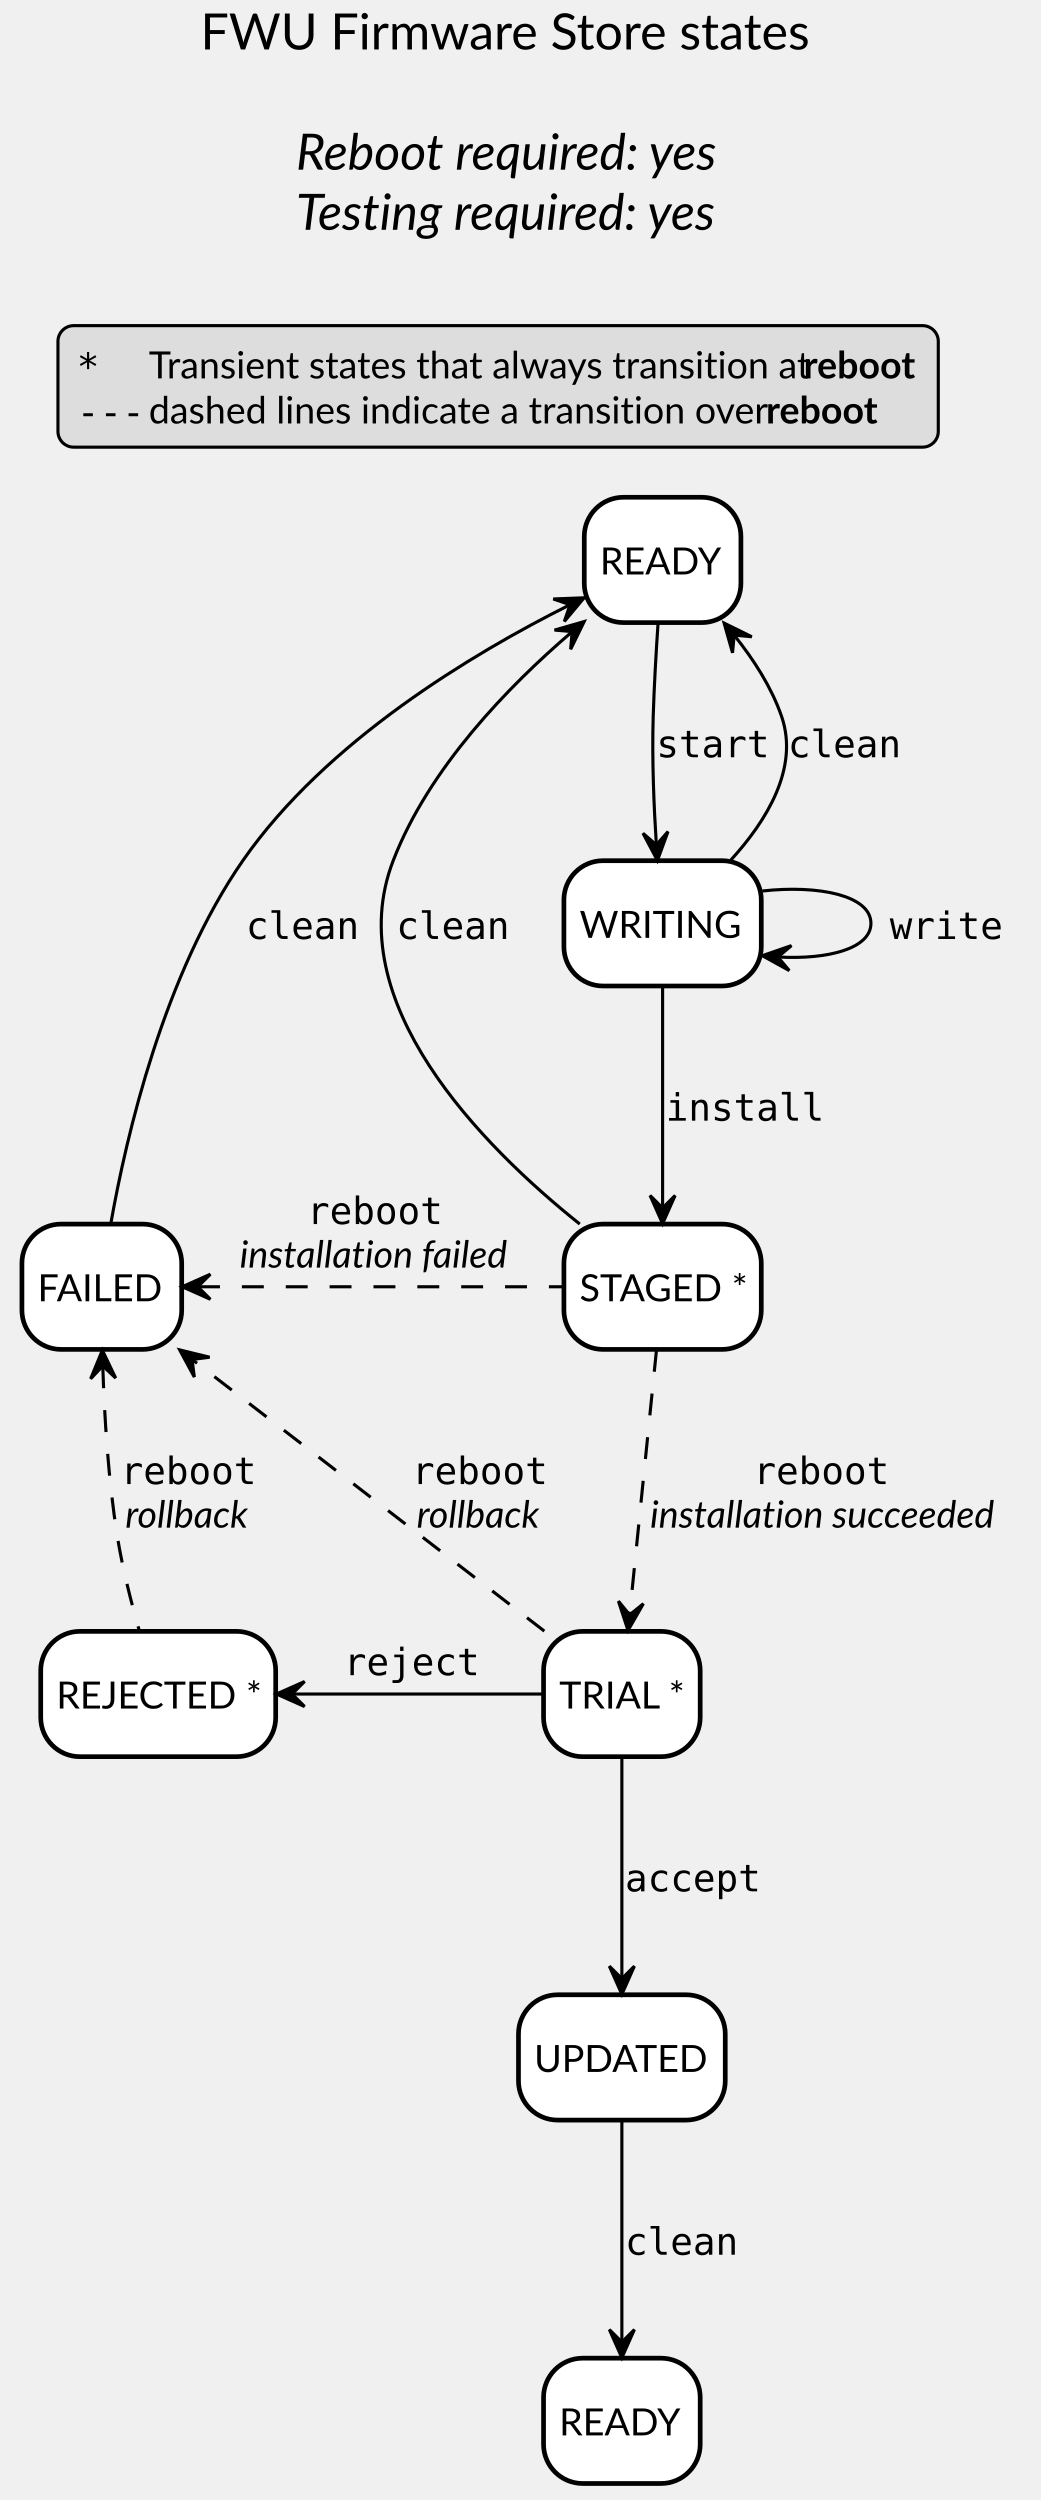
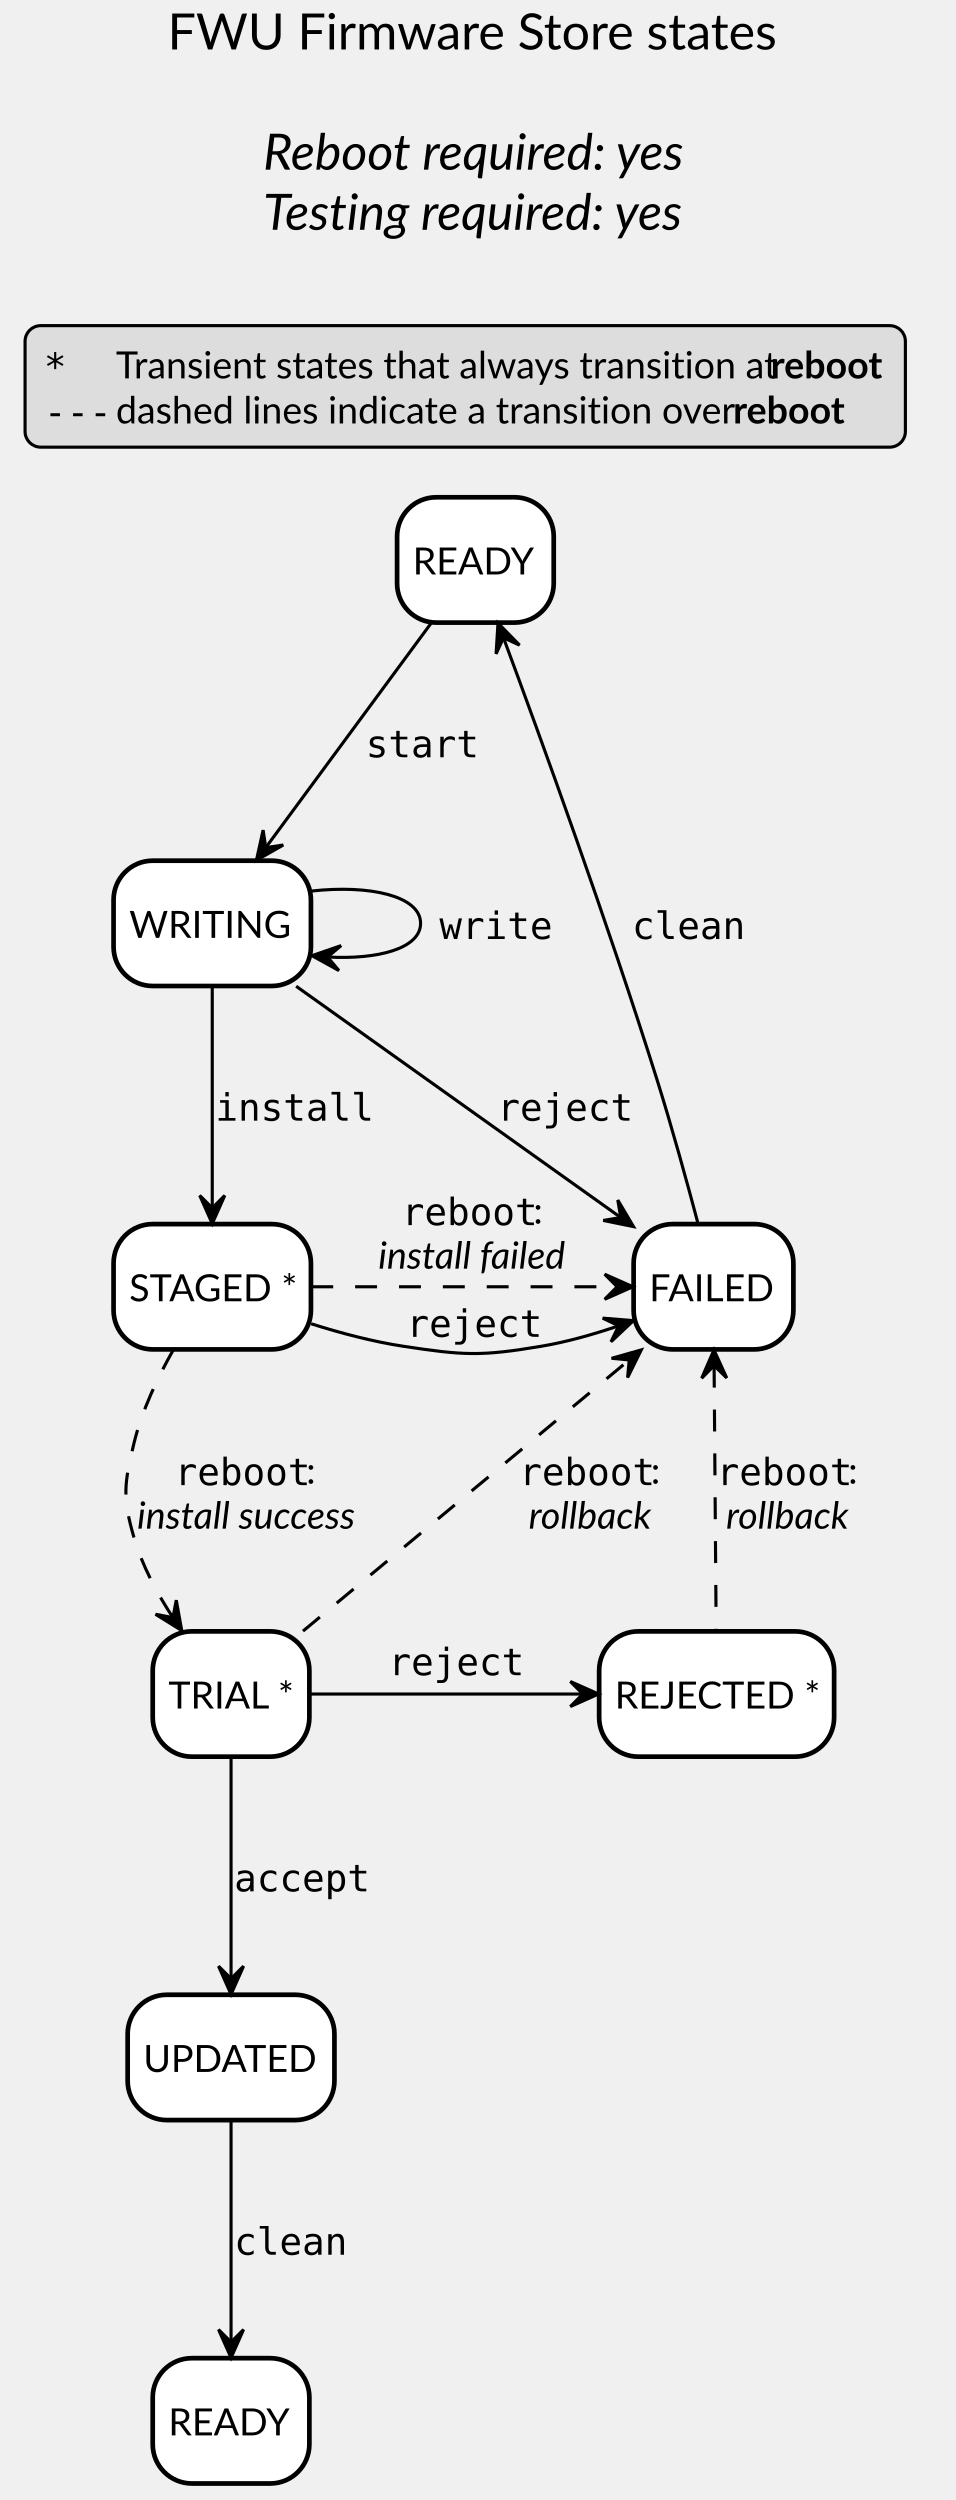
- <svg xmlns="http://www.w3.org/2000/svg" contentScriptType="application/ecmascript" contentStyleType="text/css" height="798px" preserveAspectRatio="none" style="width:332px;height:798px;background:#FFFFFF;" version="1.1" viewBox="0 0 332 798" width="332px" zoomAndPan="magnify">
+ <svg xmlns="http://www.w3.org/2000/svg" contentScriptType="application/ecmascript" contentStyleType="text/css" height="798px" preserveAspectRatio="none" style="width:305px;height:798px;background:#FFFFFF;" version="1.1" viewBox="0 0 305 798" width="305px" zoomAndPan="magnify">
  <defs />
  <g>
-     <text fill="#000000" font-family="Lato" font-size="16" lengthAdjust="spacing" textLength="191" x="64" y="15.783">FWU Firmware Store states</text>
-     <text fill="#000000" font-family="Lato" font-size="16" lengthAdjust="spacing" textLength="0" x="161" y="34.973" />
-     <text fill="#000000" font-family="Lato" font-size="16" font-style="italic" lengthAdjust="spacing" textLength="130" x="94.5" y="54.162">Reboot required: yes</text>
-     <text fill="#000000" font-family="Lato" font-size="16" font-style="italic" lengthAdjust="spacing" textLength="130" x="94.5" y="73.352">Testing required: yes</text>
-     <text fill="#000000" font-family="Lato" font-size="16" lengthAdjust="spacing" textLength="0" x="161" y="92.541" />
-     <rect fill="#DDDDDD" height="38.784" rx="5" ry="5" style="stroke:#000000;stroke-width:1.0;" width="281" x="18.5" y="103.947" />
-     <text fill="#000000" font-family="Consolas" font-size="12" lengthAdjust="spacing" textLength="7" x="24.5" y="121.277">*</text>
-     <text fill="#000000" font-family="Lato" font-size="12" lengthAdjust="spacing" textLength="207" x="47.5" y="120.785">Transient states that always transition at</text>
-     <text fill="#000000" font-family="Lato" font-size="12" font-weight="bold" lengthAdjust="spacing" textLength="37" x="256.5" y="120.785">reboot</text>
-     <text fill="#000000" font-family="Consolas" font-size="12" lengthAdjust="spacing" textLength="21" x="24.5" y="135.669">---</text>
-     <text fill="#000000" font-family="Lato" font-size="12" lengthAdjust="spacing" textLength="195" x="47.5" y="135.177">dashed lines indicate a transition over</text>
-     <text fill="#000000" font-family="Lato" font-size="12" font-weight="bold" lengthAdjust="spacing" textLength="37" x="244.5" y="135.177">reboot</text>
-     <rect fill="#FFFFFF" height="40" rx="12.5" ry="12.5" style="stroke:#000000;stroke-width:1.5;" width="50" x="186.5" y="158.731" />
-     <text fill="#000000" font-family="Lato" font-size="12" lengthAdjust="spacing" textLength="40" x="191.5" y="183.373">READY</text>
-     <rect fill="#FFFFFF" height="40" rx="12.5" ry="12.5" style="stroke:#000000;stroke-width:1.5;" width="63" x="180" y="274.731" />
-     <text fill="#000000" font-family="Lato" font-size="12" lengthAdjust="spacing" textLength="53" x="185" y="299.373">WRITING</text>
-     <rect fill="#FFFFFF" height="40" rx="12.5" ry="12.5" style="stroke:#000000;stroke-width:1.5;" width="63" x="180" y="390.731" />
-     <text fill="#000000" font-family="Lato" font-size="12" lengthAdjust="spacing" textLength="53" x="185" y="415.373">STAGED *</text>
-     <rect fill="#FFFFFF" height="40" rx="12.5" ry="12.5" style="stroke:#000000;stroke-width:1.5;" width="51" x="7" y="390.731" />
-     <text fill="#000000" font-family="Lato" font-size="12" lengthAdjust="spacing" textLength="41" x="12" y="415.373">FAILED</text>
-     <rect fill="#FFFFFF" height="40" rx="12.5" ry="12.5" style="stroke:#000000;stroke-width:1.5;" width="75" x="13" y="520.731" />
-     <text fill="#000000" font-family="Lato" font-size="12" lengthAdjust="spacing" textLength="65" x="18" y="545.373">REJECTED *</text>
-     <rect fill="#FFFFFF" height="40" rx="12.5" ry="12.5" style="stroke:#000000;stroke-width:1.5;" width="50" x="173.5" y="520.731" />
-     <text fill="#000000" font-family="Lato" font-size="12" lengthAdjust="spacing" textLength="40" x="178.5" y="545.373">TRIAL *</text>
-     <rect fill="#FFFFFF" height="40" rx="12.5" ry="12.5" style="stroke:#000000;stroke-width:1.5;" width="66" x="165.5" y="636.731" />
-     <text fill="#000000" font-family="Lato" font-size="12" lengthAdjust="spacing" textLength="56" x="170.5" y="661.373">UPDATED</text>
-     <rect fill="#FFFFFF" height="40" rx="12.5" ry="12.5" style="stroke:#000000;stroke-width:1.5;" width="50" x="173.5" y="752.731" />
-     <text fill="#000000" font-family="Lato" font-size="12" lengthAdjust="spacing" textLength="40" x="178.5" y="777.373">READY</text>
-     <path d="M210.06,198.801 C209.45,207.861 208.8,218.851 208.5,228.731 C208.09,242.271 208.72,257.381 209.51,269.621 " fill="none" id="Start-to-Staging" style="stroke:#000000;stroke-width:1.0;" />
-     <polygon fill="#000000" points="209.85,274.681,213.225,265.429,209.508,269.693,205.244,265.976,209.85,274.681" style="stroke:#000000;stroke-width:1.0;" />
-     <text fill="#000000" font-family="Consolas" font-size="12" lengthAdjust="spacing" textLength="35" x="209.5" y="241.72">start</text>
-     <path d="M233.29,274.521 C244.65,262.081 255.13,245.181 249.5,228.731 C246.32,219.451 240.59,210.571 234.53,202.981 " fill="none" id="Staging-to-Start" style="stroke:#000000;stroke-width:1.0;" />
-     <polygon fill="#000000" points="231.14,198.901,233.825,208.377,234.339,202.744,239.973,203.258,231.14,198.901" style="stroke:#000000;stroke-width:1.0;" />
-     <text fill="#000000" font-family="Consolas" font-size="12" lengthAdjust="spacing" textLength="35" x="251.5" y="241.72">clean</text>
-     <path d="M243.32,284.411 C261.33,282.401 278,285.841 278,294.731 C278,302.791 264.31,306.371 248.33,305.471 " fill="none" id="Staging-to-Staging" style="stroke:#000000;stroke-width:1.0;" />
-     <polygon fill="#000000" points="243.32,305.051,251.944,309.808,248.302,305.48,252.63,301.837,243.32,305.051" style="stroke:#000000;stroke-width:1.0;" />
-     <text fill="#000000" font-family="Consolas" font-size="12" lengthAdjust="spacing" textLength="35" x="284" y="299.72">write</text>
-     <path d="M211.5,314.811 C211.5,334.211 211.5,364.341 211.5,385.431 " fill="none" id="Staging-to-Staged" style="stroke:#000000;stroke-width:1.0;" />
-     <polygon fill="#000000" points="211.5,390.591,215.5,381.591,211.5,385.591,207.5,381.591,211.5,390.591" style="stroke:#000000;stroke-width:1.0;" />
-     <text fill="#000000" font-family="Consolas" font-size="12" lengthAdjust="spacing" textLength="49" x="212.5" y="357.72">install</text>
-     <path d="M209.55,430.891 C207.27,453.421 203.46,490.841 200.97,515.401 " fill="none" id="Staged-to-Trial" style="stroke:#000000;stroke-width:1.0;stroke-dasharray:7.0,7.0;" />
-     <polygon fill="#000000" points="200.46,520.441,205.362,511.899,200.973,515.468,197.405,511.079,200.46,520.441" style="stroke:#000000;stroke-width:1.0;" />
-     <text fill="#000000" font-family="Consolas" font-size="12" lengthAdjust="spacing" textLength="42" x="240.5" y="473.72">reboot</text>
-     <text fill="#000000" font-family="Lato" font-size="12" font-style="italic" lengthAdjust="spacing" textLength="108" x="207.5" y="487.62">installation succeeded</text>
-     <path d="M63.21,410.731 C95.77,410.731 146.95,410.731 179.87,410.731 " fill="none" id="Failed-backto-Staged" style="stroke:#000000;stroke-width:1.0;stroke-dasharray:7.0,7.0;" />
-     <polygon fill="#000000" points="58.15,410.731,67.15,414.731,63.15,410.731,67.15,406.731,58.15,410.731" style="stroke:#000000;stroke-width:1.0;" />
-     <text fill="#000000" font-family="Consolas" font-size="12" lengthAdjust="spacing" textLength="42" x="98" y="390.72">reboot</text>
-     <text fill="#000000" font-family="Lato" font-size="12" font-style="italic" lengthAdjust="spacing" textLength="85" x="76.5" y="404.62">installation failed</text>
-     <path d="M185.06,390.721 C153.83,365.741 108.16,319.721 125.5,274.731 C136.9,245.151 162.26,219.061 182.5,201.751 " fill="none" id="Staged-to-Start" style="stroke:#000000;stroke-width:1.0;" />
-     <polygon fill="#000000" points="186.47,198.401,177.005,201.125,182.641,201.616,182.149,207.252,186.47,198.401" style="stroke:#000000;stroke-width:1.0;" />
-     <text fill="#000000" font-family="Consolas" font-size="12" lengthAdjust="spacing" textLength="35" x="126.5" y="299.72">clean</text>
-     <path d="M198.5,560.811 C198.5,580.211 198.5,610.341 198.5,631.431 " fill="none" id="Trial-to-Updated" style="stroke:#000000;stroke-width:1.0;" />
-     <polygon fill="#000000" points="198.5,636.591,202.5,627.591,198.5,631.591,194.5,627.591,198.5,636.591" style="stroke:#000000;stroke-width:1.0;" />
-     <text fill="#000000" font-family="Consolas" font-size="12" lengthAdjust="spacing" textLength="42" x="199.5" y="603.72">accept</text>
-     <path d="M35.42,390.301 C40.33,362.591 52.28,311.061 77.5,274.731 C103.97,236.591 150.96,208.541 181.67,193.171 " fill="none" id="Failed-to-Start" style="stroke:#000000;stroke-width:1.0;" />
-     <polygon fill="#000000" points="186.45,190.821,176.608,191.193,181.961,193.023,180.131,198.376,186.45,190.821" style="stroke:#000000;stroke-width:1.0;" />
-     <text fill="#000000" font-family="Consolas" font-size="12" lengthAdjust="spacing" textLength="35" x="78.5" y="299.72">clean</text>
-     <path d="M93.33,540.731 C119.29,540.731 151.51,540.731 173.4,540.731 " fill="none" id="Rollback-backto-Trial" style="stroke:#000000;stroke-width:1.0;" />
-     <polygon fill="#000000" points="88.23,540.731,97.23,544.731,93.23,540.731,97.23,536.731,88.23,540.731" style="stroke:#000000;stroke-width:1.0;" />
-     <text fill="#000000" font-family="Consolas" font-size="12" lengthAdjust="spacing" textLength="42" x="109.75" y="534.72">reject</text>
-     <path d="M32.81,436.121 C33.31,451.801 34.55,472.571 37.5,490.731 C39.11,500.631 41.87,511.431 44.42,520.371 " fill="none" id="Failed-backto-Rollback" style="stroke:#000000;stroke-width:1.0;stroke-dasharray:7.0,7.0;" />
-     <polygon fill="#000000" points="32.67,431.001,28.929,440.112,32.813,435.999,36.925,439.884,32.67,431.001" style="stroke:#000000;stroke-width:1.0;" />
-     <text fill="#000000" font-family="Consolas" font-size="12" lengthAdjust="spacing" textLength="42" x="38.5" y="473.72">reboot</text>
-     <text fill="#000000" font-family="Lato" font-size="12" font-style="italic" lengthAdjust="spacing" textLength="39" x="40" y="487.62">rollback</text>
-     <path d="M173.75,520.651 C143.76,497.521 93.31,458.621 61.52,434.101 " fill="none" id="Trial-to-Failed" style="stroke:#000000;stroke-width:1.0;stroke-dasharray:7.0,7.0;" />
-     <polygon fill="#000000" points="57.35,430.891,62.027,439.559,61.307,433.948,66.918,433.228,57.35,430.891" style="stroke:#000000;stroke-width:1.0;" />
-     <text fill="#000000" font-family="Consolas" font-size="12" lengthAdjust="spacing" textLength="42" x="131.5" y="473.72">reboot</text>
-     <text fill="#000000" font-family="Lato" font-size="12" font-style="italic" lengthAdjust="spacing" textLength="39" x="133" y="487.62">rollback</text>
-     <path d="M198.5,676.811 C198.5,696.211 198.5,726.341 198.5,747.431 " fill="none" id="Updated-to-End" style="stroke:#000000;stroke-width:1.0;" />
-     <polygon fill="#000000" points="198.5,752.591,202.5,743.591,198.5,747.591,194.5,743.591,198.5,752.591" style="stroke:#000000;stroke-width:1.0;" />
-     <text fill="#000000" font-family="Consolas" font-size="12" lengthAdjust="spacing" textLength="35" x="199.5" y="719.72">clean</text>
+     <text fill="#000000" font-family="Lato" font-size="16" lengthAdjust="spacing" textLength="191" x="53.5" y="15.783">FWU Firmware Store states</text>
+     <text fill="#000000" font-family="Lato" font-size="16" lengthAdjust="spacing" textLength="0" x="150.5" y="34.973" />
+     <text fill="#000000" font-family="Lato" font-size="16" font-style="italic" lengthAdjust="spacing" textLength="130" x="84" y="54.162">Reboot required: yes</text>
+     <text fill="#000000" font-family="Lato" font-size="16" font-style="italic" lengthAdjust="spacing" textLength="130" x="84" y="73.352">Testing required: yes</text>
+     <text fill="#000000" font-family="Lato" font-size="16" lengthAdjust="spacing" textLength="0" x="150.5" y="92.541" />
+     <rect fill="#DDDDDD" height="38.784" rx="5" ry="5" style="stroke:#000000;stroke-width:1.0;" width="281" x="8" y="103.947" />
+     <text fill="#000000" font-family="Consolas" font-size="12" lengthAdjust="spacing" textLength="7" x="14" y="121.277">*</text>
+     <text fill="#000000" font-family="Lato" font-size="12" lengthAdjust="spacing" textLength="207" x="37" y="120.785">Transient states that always transition at</text>
+     <text fill="#000000" font-family="Lato" font-size="12" font-weight="bold" lengthAdjust="spacing" textLength="37" x="246" y="120.785">reboot</text>
+     <text fill="#000000" font-family="Consolas" font-size="12" lengthAdjust="spacing" textLength="21" x="14" y="135.669">---</text>
+     <text fill="#000000" font-family="Lato" font-size="12" lengthAdjust="spacing" textLength="195" x="37" y="135.177">dashed lines indicate a transition over</text>
+     <text fill="#000000" font-family="Lato" font-size="12" font-weight="bold" lengthAdjust="spacing" textLength="37" x="234" y="135.177">reboot</text>
+     <rect fill="#FFFFFF" height="40" rx="12.5" ry="12.5" style="stroke:#000000;stroke-width:1.5;" width="50" x="126.75" y="158.731" />
+     <text fill="#000000" font-family="Lato" font-size="12" lengthAdjust="spacing" textLength="40" x="131.75" y="183.373">READY</text>
+     <rect fill="#FFFFFF" height="40" rx="12.5" ry="12.5" style="stroke:#000000;stroke-width:1.5;" width="63" x="36.25" y="274.731" />
+     <text fill="#000000" font-family="Lato" font-size="12" lengthAdjust="spacing" textLength="53" x="41.25" y="299.373">WRITING</text>
+     <rect fill="#FFFFFF" height="40" rx="12.5" ry="12.5" style="stroke:#000000;stroke-width:1.5;" width="63" x="36.25" y="390.731" />
+     <text fill="#000000" font-family="Lato" font-size="12" lengthAdjust="spacing" textLength="53" x="41.25" y="415.373">STAGED *</text>
+     <rect fill="#FFFFFF" height="40" rx="12.5" ry="12.5" style="stroke:#000000;stroke-width:1.5;" width="51" x="202.25" y="390.731" />
+     <text fill="#000000" font-family="Lato" font-size="12" lengthAdjust="spacing" textLength="41" x="207.25" y="415.373">FAILED</text>
+     <rect fill="#FFFFFF" height="40" rx="12.5" ry="12.5" style="stroke:#000000;stroke-width:1.5;" width="75" x="191.25" y="520.731" />
+     <text fill="#000000" font-family="Lato" font-size="12" lengthAdjust="spacing" textLength="65" x="196.25" y="545.373">REJECTED *</text>
+     <rect fill="#FFFFFF" height="40" rx="12.5" ry="12.5" style="stroke:#000000;stroke-width:1.5;" width="50" x="48.75" y="520.731" />
+     <text fill="#000000" font-family="Lato" font-size="12" lengthAdjust="spacing" textLength="40" x="53.75" y="545.373">TRIAL *</text>
+     <rect fill="#FFFFFF" height="40" rx="12.5" ry="12.5" style="stroke:#000000;stroke-width:1.5;" width="66" x="40.75" y="636.731" />
+     <text fill="#000000" font-family="Lato" font-size="12" lengthAdjust="spacing" textLength="56" x="45.75" y="661.373">UPDATED</text>
+     <rect fill="#FFFFFF" height="40" rx="12.5" ry="12.5" style="stroke:#000000;stroke-width:1.5;" width="50" x="48.75" y="752.731" />
+     <text fill="#000000" font-family="Lato" font-size="12" lengthAdjust="spacing" textLength="40" x="53.75" y="777.373">READY</text>
+     <path d="M137.69,198.811 C123.15,218.541 100.44,249.361 84.87,270.491 " fill="none" id="Start-to-Staging" style="stroke:#000000;stroke-width:1.0;" />
+     <polygon fill="#000000" points="81.86,274.591,90.421,269.723,84.828,270.568,83.983,264.974,81.86,274.591" style="stroke:#000000;stroke-width:1.0;" />
+     <text fill="#000000" font-family="Consolas" font-size="12" lengthAdjust="spacing" textLength="35" x="116.75" y="241.72">start</text>
+     <path d="M99.57,284.411 C117.58,282.401 134.25,285.841 134.25,294.731 C134.25,302.791 120.56,306.371 104.58,305.471 " fill="none" id="Staging-to-Staging" style="stroke:#000000;stroke-width:1.0;" />
+     <polygon fill="#000000" points="99.57,305.051,108.194,309.808,104.552,305.48,108.879,301.837,99.57,305.051" style="stroke:#000000;stroke-width:1.0;" />
+     <text fill="#000000" font-family="Consolas" font-size="12" lengthAdjust="spacing" textLength="35" x="140.25" y="299.72">write</text>
+     <path d="M67.75,314.811 C67.75,334.211 67.75,364.341 67.75,385.431 " fill="none" id="Staging-to-Staged" style="stroke:#000000;stroke-width:1.0;" />
+     <polygon fill="#000000" points="67.75,390.591,71.75,381.591,67.75,385.591,63.75,381.591,67.75,390.591" style="stroke:#000000;stroke-width:1.0;" />
+     <text fill="#000000" font-family="Consolas" font-size="12" lengthAdjust="spacing" textLength="49" x="68.75" y="357.72">install</text>
+     <path d="M94.53,314.811 C123.1,335.171 168.26,367.341 197.94,388.491 " fill="none" id="Staging-to-Failed" style="stroke:#000000;stroke-width:1.0;" />
+     <polygon fill="#000000" points="202.21,391.531,197.2,383.052,198.137,388.631,192.559,389.568,202.21,391.531" style="stroke:#000000;stroke-width:1.0;" />
+     <text fill="#000000" font-family="Consolas" font-size="12" lengthAdjust="spacing" textLength="42" x="158.75" y="357.72">reject</text>
+     <path d="M55.29,430.931 C50.35,439.651 45.25,450.331 42.75,460.731 C39.63,473.691 39.04,477.921 42.75,490.731 C45.35,499.701 50.14,508.611 55.19,516.321 " fill="none" id="Staged-to-Trial" style="stroke:#000000;stroke-width:1.0;stroke-dasharray:7.0,7.0;" />
+     <polygon fill="#000000" points="58.01,520.471,56.261,510.779,55.2,516.336,49.644,515.274,58.01,520.471" style="stroke:#000000;stroke-width:1.0;" />
+     <text fill="#000000" font-family="Consolas" font-size="12" lengthAdjust="spacing" textLength="42" x="55.75" y="474.061">reboot</text>
+     <text fill="#000000" font-family="Lato" font-size="12" lengthAdjust="spacing" textLength="3" x="97.75" y="473.569">:</text>
+     <text fill="#000000" font-family="Lato" font-size="12" font-style="italic" lengthAdjust="spacing" textLength="69" x="43.75" y="487.961">install success</text>
+     <path d="M99.36,410.731 C127.65,410.731 168.88,410.731 196.93,410.731 " fill="none" id="Staged-to-Failed" style="stroke:#000000;stroke-width:1.0;stroke-dasharray:7.0,7.0;" />
+     <polygon fill="#000000" points="202.01,410.731,193.01,406.731,197.01,410.731,193.01,414.731,202.01,410.731" style="stroke:#000000;stroke-width:1.0;" />
+     <text fill="#000000" font-family="Consolas" font-size="12" lengthAdjust="spacing" textLength="42" x="128.25" y="391.061">reboot</text>
+     <text fill="#000000" font-family="Lato" font-size="12" lengthAdjust="spacing" textLength="3" x="170.25" y="390.569">:</text>
+     <text fill="#000000" font-family="Lato" font-size="12" font-style="italic" lengthAdjust="spacing" textLength="60" x="120.75" y="404.961">install failed</text>
+     <path d="M99.3,422.541 C108.64,425.501 118.99,428.251 128.75,429.731 C148.08,432.671 153.46,432.971 172.75,429.731 C180.92,428.361 189.5,425.921 197.38,423.231 " fill="none" id="Staged-to-Failed-1" style="stroke:#000000;stroke-width:1.0;" />
+     <polygon fill="#000000" points="202.19,421.541,192.373,420.752,197.473,423.2,195.026,428.3,202.19,421.541" style="stroke:#000000;stroke-width:1.0;" />
+     <text fill="#000000" font-family="Consolas" font-size="12" lengthAdjust="spacing" textLength="42" x="129.75" y="426.72">reject</text>
+     <path d="M73.75,560.811 C73.75,580.211 73.75,610.341 73.75,631.431 " fill="none" id="Trial-to-Updated" style="stroke:#000000;stroke-width:1.0;" />
+     <polygon fill="#000000" points="73.75,636.591,77.75,627.591,73.75,631.591,69.75,627.591,73.75,636.591" style="stroke:#000000;stroke-width:1.0;" />
+     <text fill="#000000" font-family="Consolas" font-size="12" lengthAdjust="spacing" textLength="42" x="74.75" y="603.72">accept</text>
+     <path d="M160.79,203.791 C172.66,235.771 193.87,294.131 209.75,344.731 C214.55,360.041 219.37,377.581 222.81,390.571 " fill="none" id="Start-backto-Failed" style="stroke:#000000;stroke-width:1.0;" />
+     <polygon fill="#000000" points="158.96,198.891,158.349,208.721,160.703,203.578,165.847,205.932,158.96,198.891" style="stroke:#000000;stroke-width:1.0;" />
+     <text fill="#000000" font-family="Consolas" font-size="12" lengthAdjust="spacing" textLength="35" x="201.75" y="299.72">clean</text>
+     <path d="M99,540.731 C122.5,540.731 158,540.731 185.93,540.731 " fill="none" id="Trial-to-Rollback" style="stroke:#000000;stroke-width:1.0;" />
+     <polygon fill="#000000" points="191.05,540.731,182.05,536.731,186.05,540.731,182.05,544.731,191.05,540.731" style="stroke:#000000;stroke-width:1.0;" />
+     <text fill="#000000" font-family="Consolas" font-size="12" lengthAdjust="spacing" textLength="42" x="124" y="534.72">reject</text>
+     <path d="M227.94,435.921 C228.13,460.421 228.42,497.851 228.6,520.441 " fill="none" id="Failed-backto-Rollback" style="stroke:#000000;stroke-width:1.0;stroke-dasharray:7.0,7.0;" />
+     <polygon fill="#000000" points="227.9,430.891,223.977,439.925,227.943,435.891,231.977,439.857,227.9,430.891" style="stroke:#000000;stroke-width:1.0;" />
+     <text fill="#000000" font-family="Consolas" font-size="12" lengthAdjust="spacing" textLength="42" x="228.75" y="474.061">reboot</text>
+     <text fill="#000000" font-family="Lato" font-size="12" lengthAdjust="spacing" textLength="3" x="270.75" y="473.569">:</text>
+     <text fill="#000000" font-family="Lato" font-size="12" font-style="italic" lengthAdjust="spacing" textLength="39" x="231.75" y="487.961">rollback</text>
+     <path d="M96.71,520.651 C124.53,497.521 171.34,458.621 200.83,434.101 " fill="none" id="Trial-to-Failed" style="stroke:#000000;stroke-width:1.0;stroke-dasharray:7.0,7.0;" />
+     <polygon fill="#000000" points="204.69,430.891,195.214,433.577,200.848,434.091,200.333,439.724,204.69,430.891" style="stroke:#000000;stroke-width:1.0;" />
+     <text fill="#000000" font-family="Consolas" font-size="12" lengthAdjust="spacing" textLength="42" x="165.75" y="474.061">reboot</text>
+     <text fill="#000000" font-family="Lato" font-size="12" lengthAdjust="spacing" textLength="3" x="207.75" y="473.569">:</text>
+     <text fill="#000000" font-family="Lato" font-size="12" font-style="italic" lengthAdjust="spacing" textLength="39" x="168.75" y="487.961">rollback</text>
+     <path d="M73.75,676.811 C73.75,696.211 73.75,726.341 73.75,747.431 " fill="none" id="Updated-to-End" style="stroke:#000000;stroke-width:1.0;" />
+     <polygon fill="#000000" points="73.75,752.591,77.75,743.591,73.75,747.591,69.75,743.591,73.75,752.591" style="stroke:#000000;stroke-width:1.0;" />
+     <text fill="#000000" font-family="Consolas" font-size="12" lengthAdjust="spacing" textLength="35" x="74.75" y="719.72">clean</text>
  </g>
</svg>
